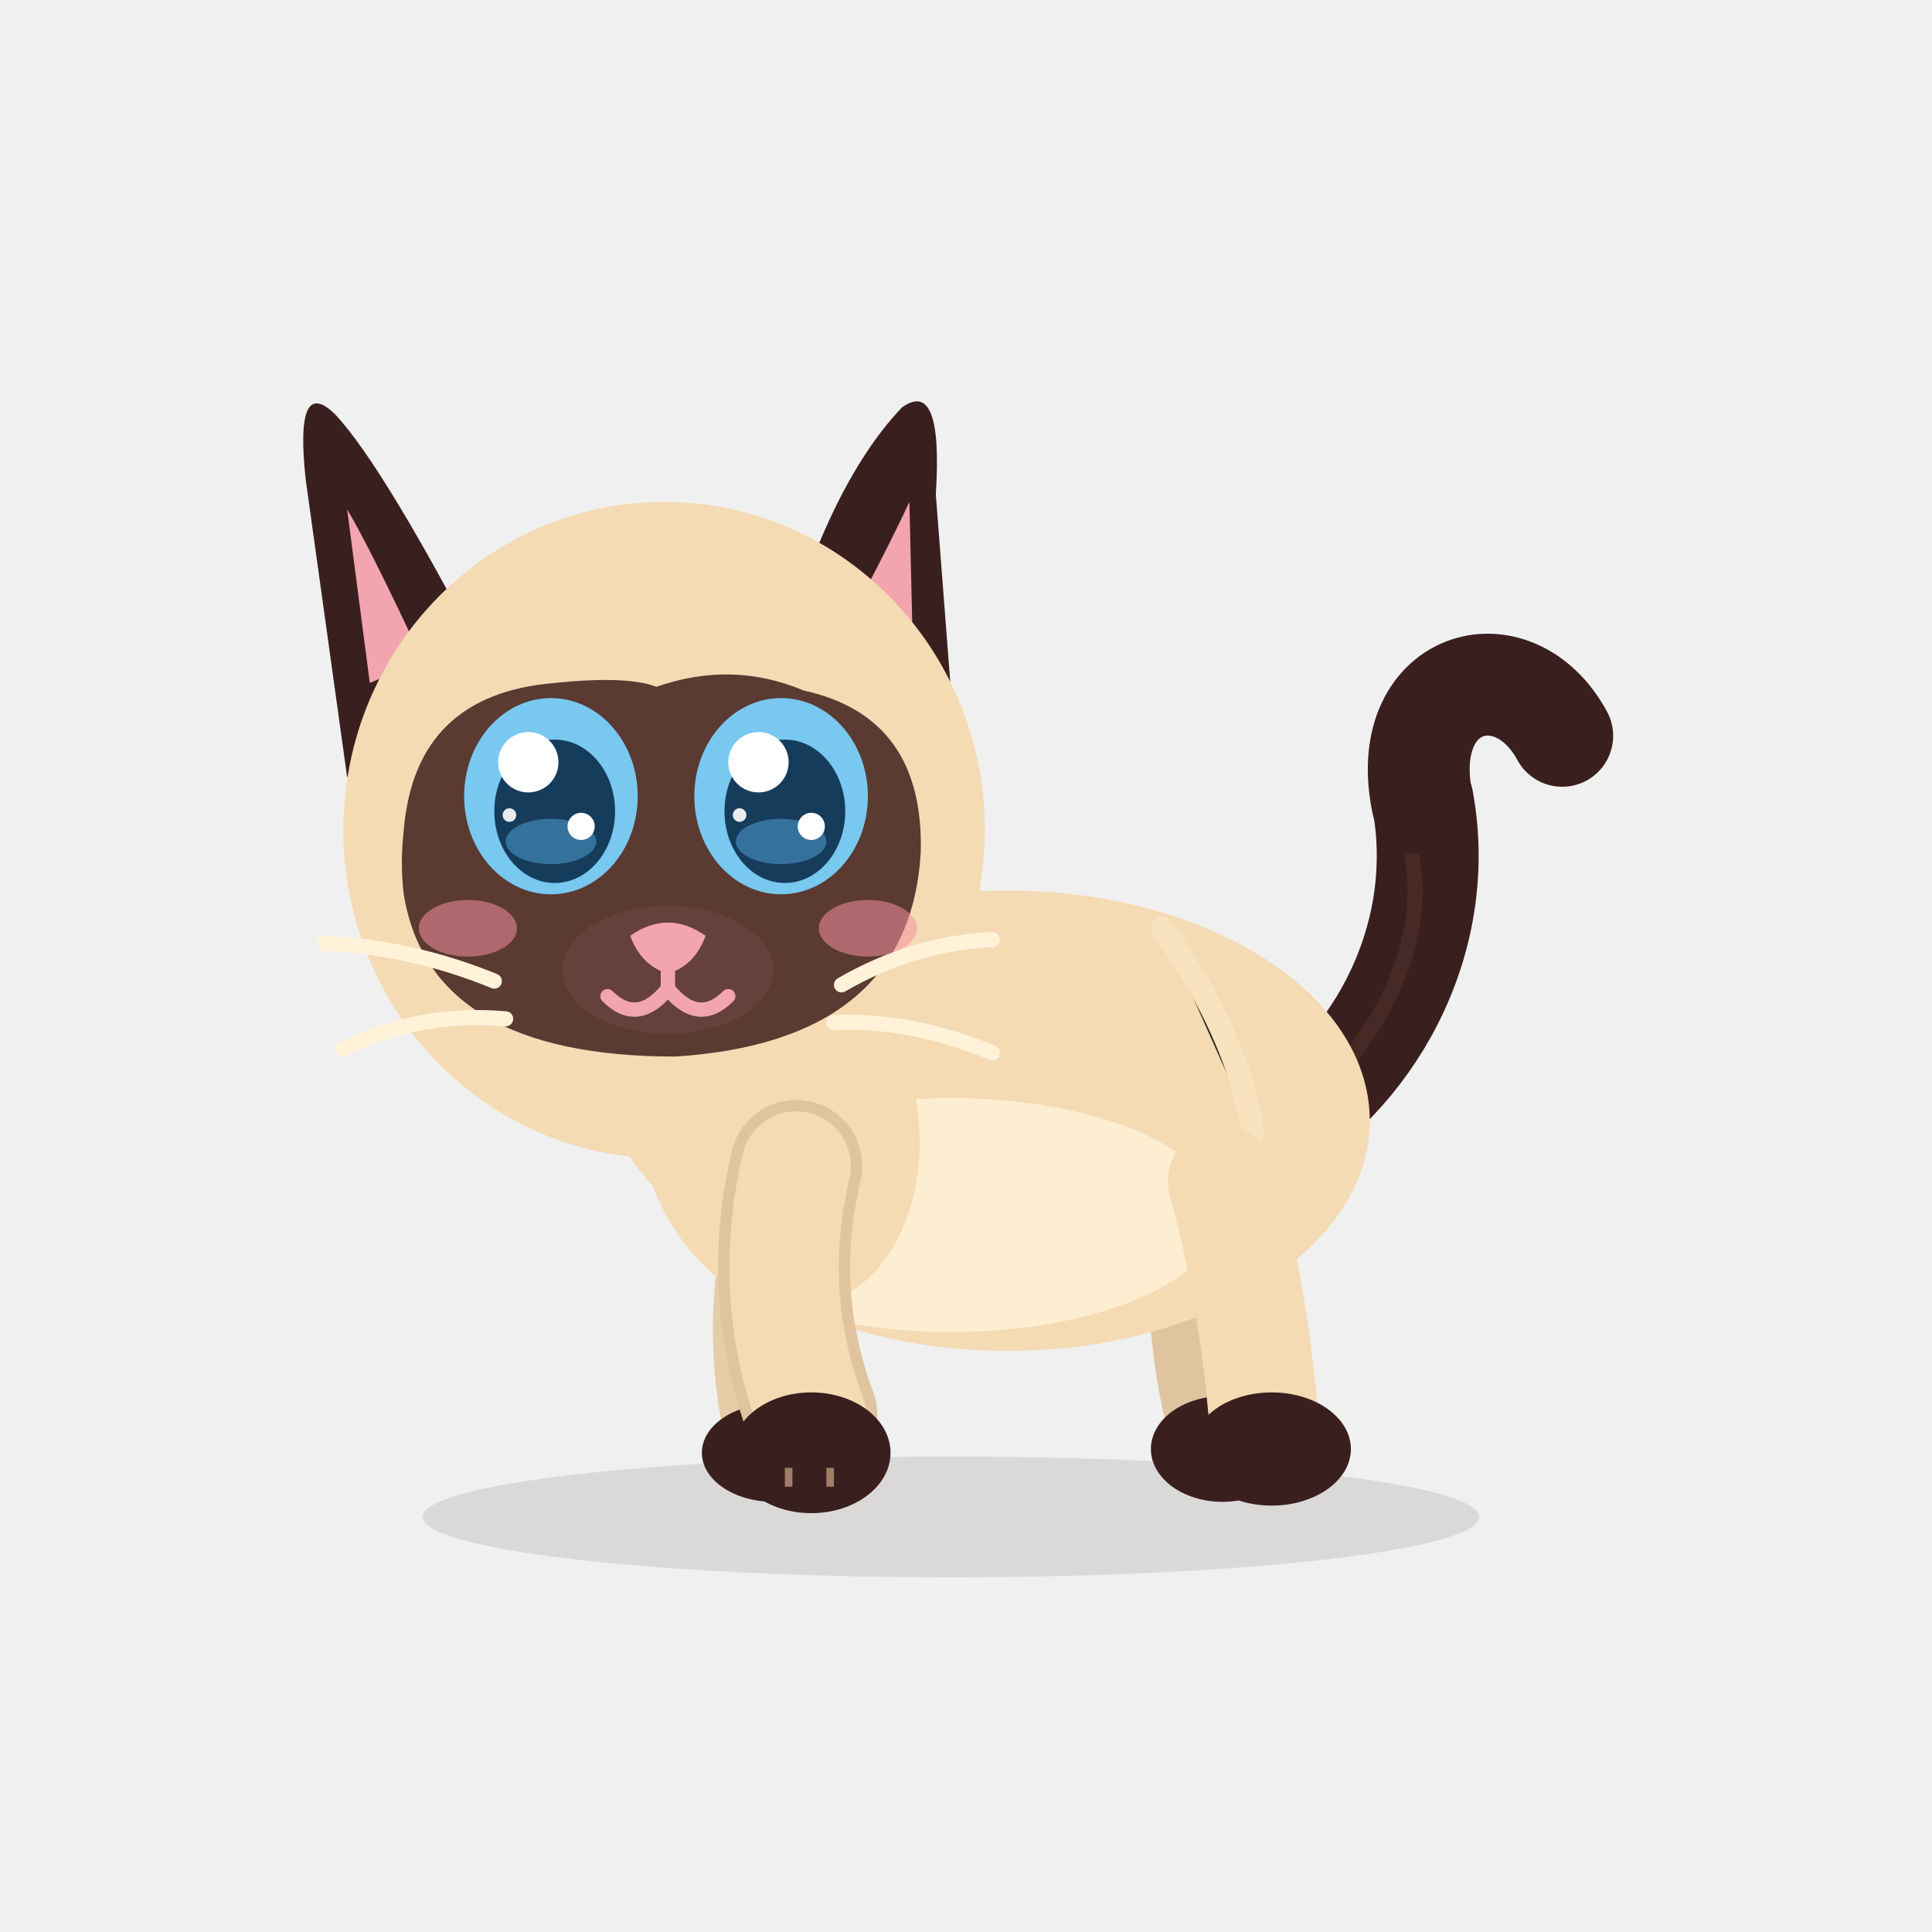
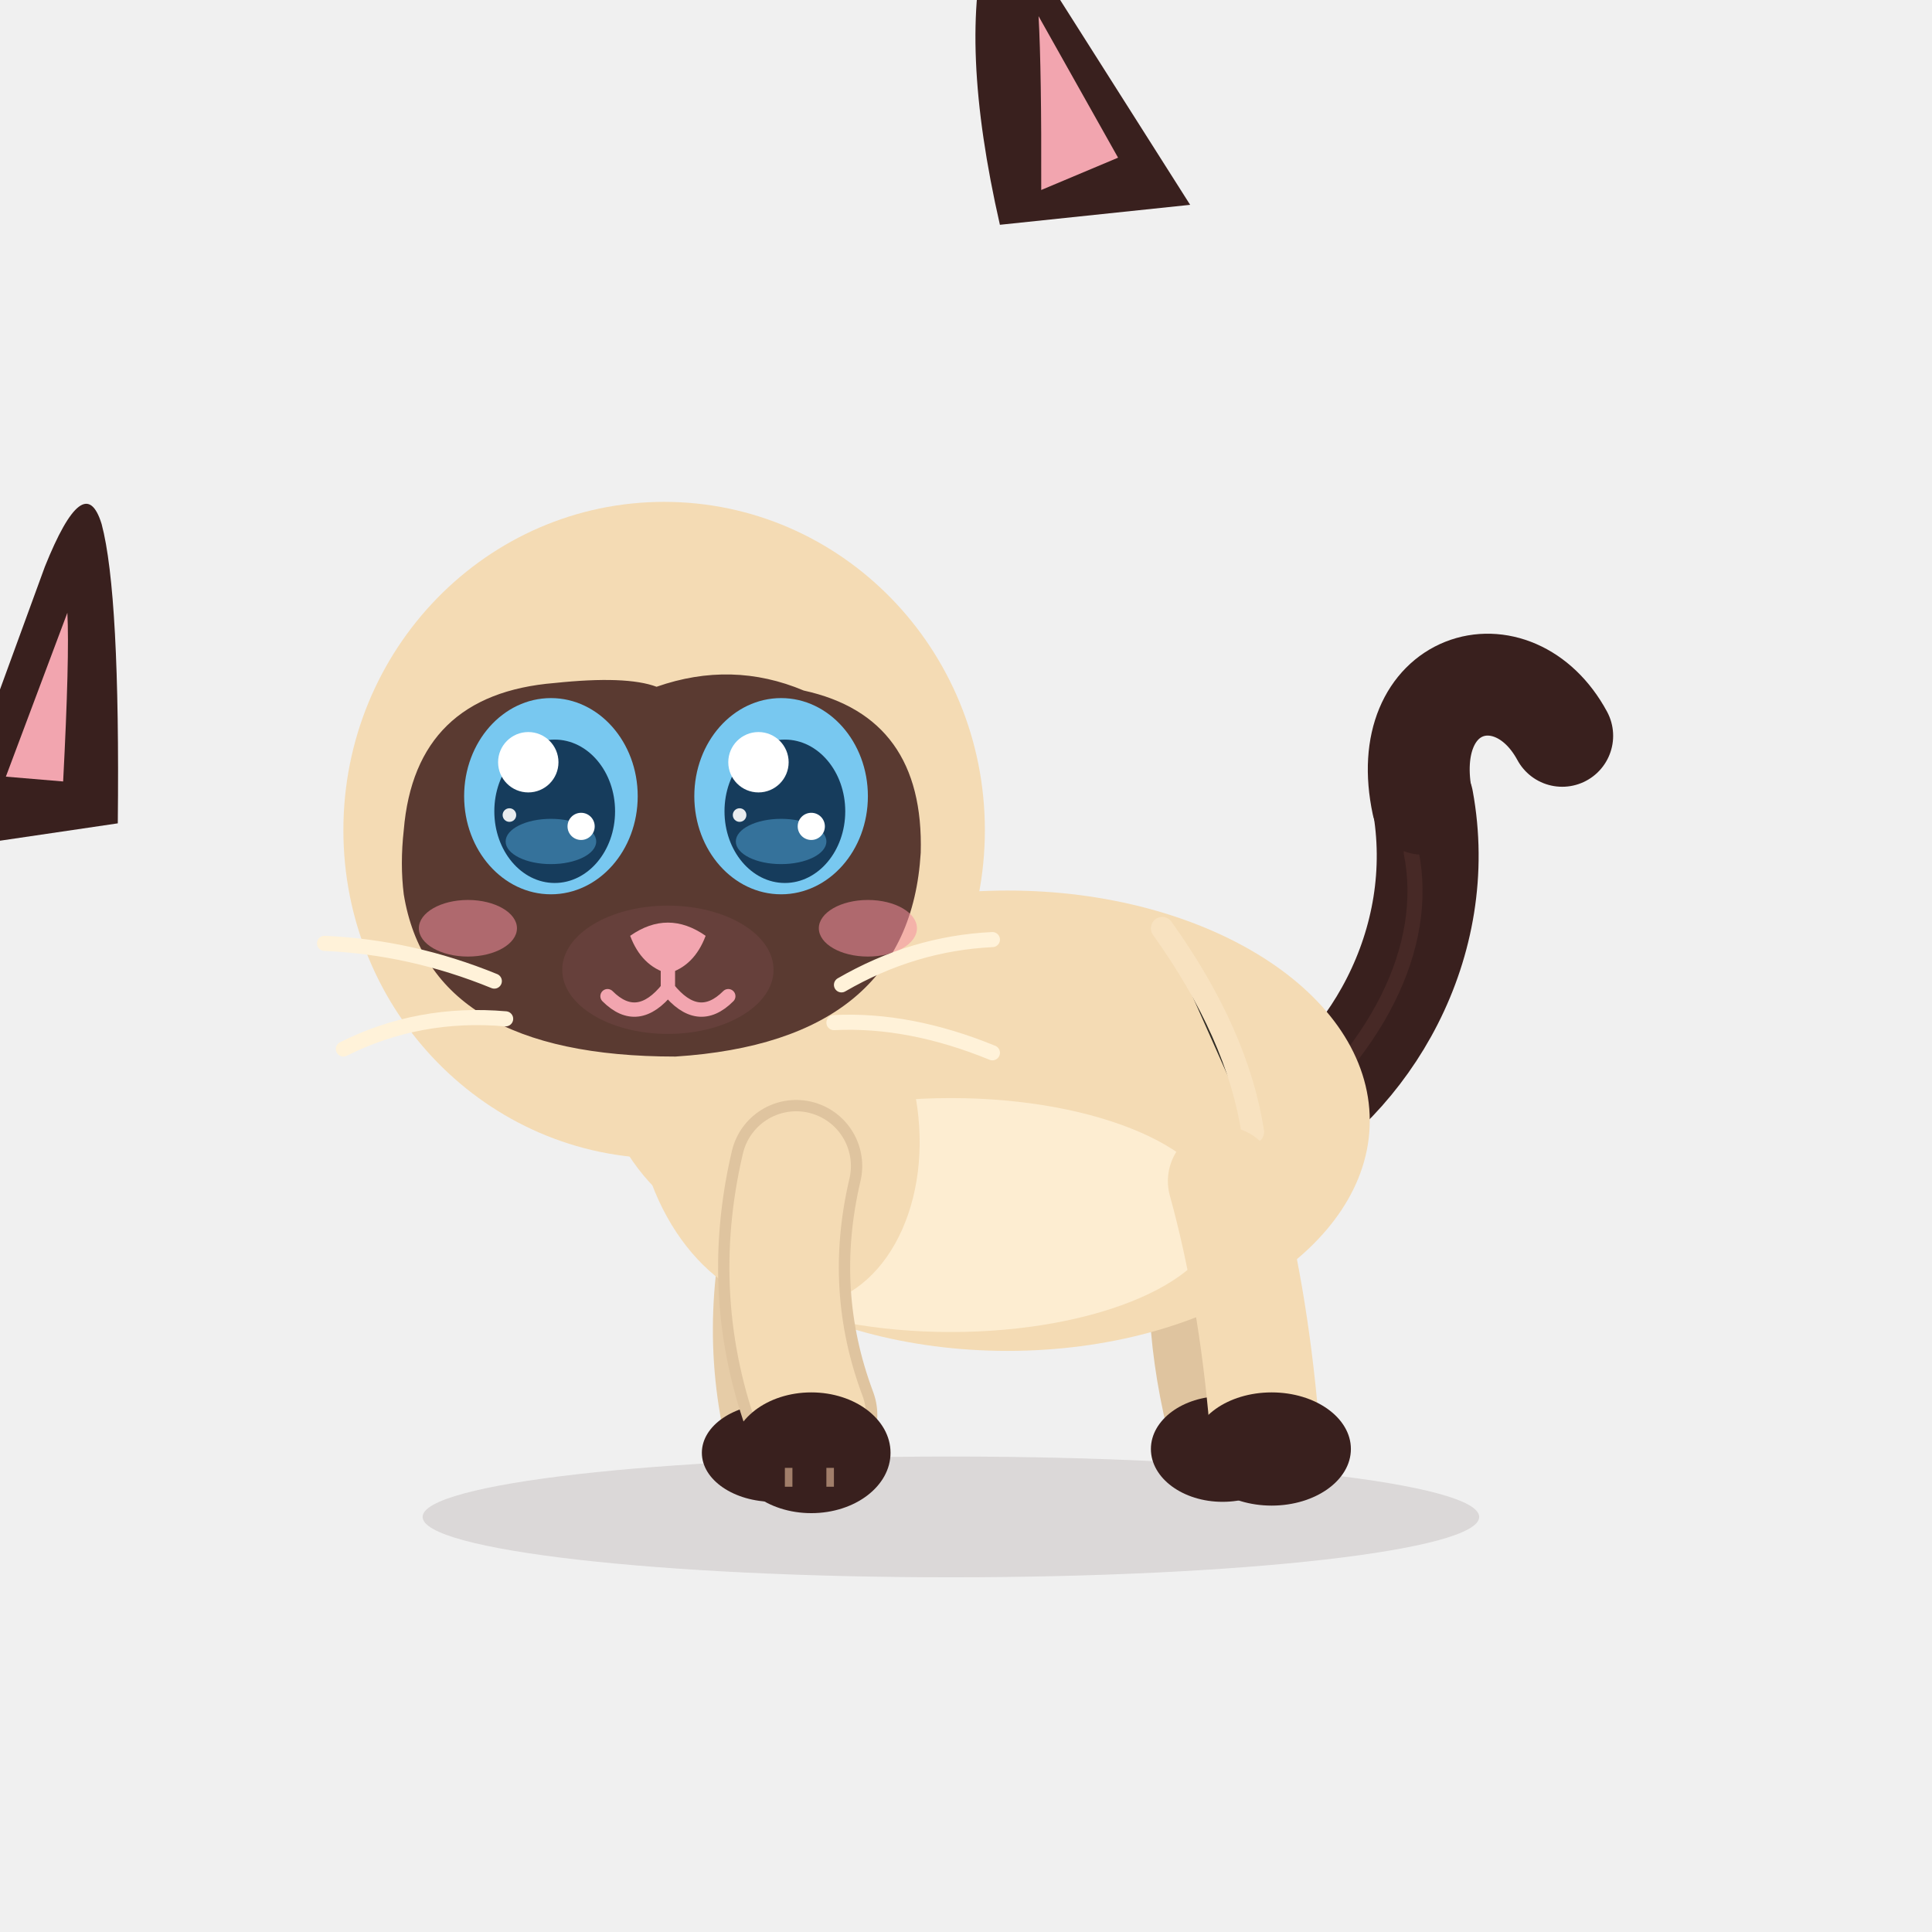
- <svg xmlns="http://www.w3.org/2000/svg" viewBox="0 0 512 512" width="512" height="512" role="img" aria-label="Azami · Court">
+ <svg xmlns="http://www.w3.org/2000/svg" viewBox="0 0 512 512" width="512" height="512" role="img" aria-label="Azami · Galop">
  <style>
*{animation-fill-mode:both}
#character{transform-box:view-box;transform-origin:255px 402px}#core{transform-box:view-box;transform-origin:268px 330px}#neck{transform-box:view-box;transform-origin:196px 300px}#head{transform-box:view-box;transform-origin:178px 290px}#ear-left{transform-box:view-box;transform-origin:112px 170px}#ear-right{transform-box:view-box;transform-origin:231px 170px}#tail{transform-box:view-box;transform-origin:339px 296px}#tail-tip{transform-box:view-box;transform-origin:377px 214px}#eye-l{transform-box:view-box;transform-origin:146px 211px}#eye-r{transform-box:view-box;transform-origin:207px 211px}#pupils-l{transform-box:view-box;transform-origin:146px 211px}#pupils-r{transform-box:view-box;transform-origin:207px 211px}#mouth-open{transform-box:view-box;transform-origin:177px 262px}#blush{transform-box:view-box;transform-origin:177px 245px}#whiskers{transform-box:view-box;transform-origin:177px 262px}#front-near{transform-box:view-box;transform-origin:211px 312px}#front-far{transform-box:view-box;transform-origin:210px 312px}#back-near{transform-box:view-box;transform-origin:324px 316px}#back-far{transform-box:view-box;transform-origin:320px 316px}
- #eyes-blink{opacity:0}#eyes-happy{opacity:0}#mouth-open{opacity:0}
+ #eyes-blink{opacity:0}#eyes-happy{opacity:0}#mouth-open{opacity:0}#ear-left{transform:translate(0px,0px) rotate(28deg) scale(1,1)}#ear-right{transform:translate(0px,0px) rotate(-28deg) scale(1,1)}

</style>
  <g id="ground-shadow">
    <ellipse cx="252" cy="402" rx="140" ry="16" fill="#39201E" opacity=".12" />
  </g>
  <g id="character">
    <g id="tail">
      <path d="M334 302 C363 286 384 250 377 212" stroke="#39201E" stroke-width="27" stroke-linecap="round" fill="none" />
      <path d="M336 302 C365 279 379 251 374 226" stroke="#6B403A" stroke-width="4" stroke-linecap="round" fill="none" opacity=".28" />
      <g id="tail-tip">
        <path d="M377 213 C370 180 401 171 414 195" stroke="#39201E" stroke-width="27" stroke-linecap="round" fill="none" />
      </g>
    </g>
    <g id="back-far">
      <path d="M320 313 Q314 343 322 376" stroke="#DFC49F" stroke-width="26" fill="none" stroke-linecap="round" />
      <ellipse cx="324" cy="384" rx="19" ry="14" fill="#39201E" />
    </g>
    <g id="front-far">
      <path d="M210 309 Q198 344 205 377" stroke="#E6CCA7" stroke-width="27" fill="none" stroke-linecap="round" />
      <ellipse cx="205" cy="385" rx="19" ry="13" fill="#39201E" />
    </g>
    <g id="core">
      <ellipse cx="267" cy="297" rx="96" ry="61" fill="#F4DBB4" />
      <ellipse cx="252" cy="322" rx="71" ry="31" fill="#FFF2D9" opacity=".78" />
      <ellipse cx="206" cy="296" rx="37" ry="51" transform="rotate(-12 206 296)" fill="#F4DBB4" />
      <path d="M308 246 Q328 274 332 300" stroke="#F9E4C3" stroke-width="6" opacity=".8" stroke-linecap="round" />
    </g>
    <g id="back-near">
      <path d="M324 313 Q332 342 335 377" stroke="#F4DBB4" stroke-width="29" fill="none" stroke-linecap="round" />
      <ellipse cx="337" cy="384" rx="21" ry="15" fill="#39201E" />
    </g>
    <g id="neck">
      <ellipse cx="196" cy="276" rx="39" ry="51" transform="rotate(-10 196 276)" fill="#F4DBB4" />
    </g>
    <g id="head">
      <g id="ear-left">
        <path d="M130 178 Q102 124 89 110 Q78 99 81 127 L92 206Z" fill="#39201E" />
        <path d="M112 175 Q98 145 92 135 L98 181Z" fill="#F2A5AF" />
      </g>
      <g id="ear-right">
        <path d="M206 177 Q219 129 239 108 Q250 100 248 131 L253 196Z" fill="#39201E" />
        <path d="M220 174 Q235 146 241 133 L242 176Z" fill="#F2A5AF" />
      </g>
      <ellipse cx="176" cy="220" rx="85" ry="87" fill="#F4DBB4" />
      <path d="M107 220 Q110 184 147 181 Q166 179 174 182 Q194 175 213 183 Q245 190 244 226 Q241 276 179 280 Q114 280 107 237 Q106 229 107 220Z" fill="#5A3A31" />
      <g id="blush">
        <ellipse cx="124" cy="246" rx="13" ry="7.5" fill="#F48FA0" opacity=".55" />
        <ellipse cx="230" cy="246" rx="13" ry="7.5" fill="#F48FA0" opacity=".55" />
      </g>
      <g id="eye-l">
        <g transform="translate(146 211)">
          <g id="pupils-l">
            <ellipse rx="23" ry="26" fill="#78C8F0" />
            <ellipse cx="1" cy="4" rx="16" ry="19" fill="#163C5C" />
            <ellipse cx="0" cy="12" rx="12" ry="6" fill="#4E9FCF" opacity=".55" />
            <circle cx="-6" cy="-9" r="8" fill="#FFFFFF" />
            <circle cx="8" cy="8" r="3.6" fill="#FFFFFF" />
            <circle cx="-11" cy="5" r="1.8" fill="#FFFFFF" opacity=".9" />
          </g>
        </g>
      </g>
      <g id="eye-r">
        <g transform="translate(207 211)">
          <g id="pupils-r">
            <ellipse rx="23" ry="26" fill="#78C8F0" />
            <ellipse cx="1" cy="4" rx="16" ry="19" fill="#163C5C" />
            <ellipse cx="0" cy="12" rx="12" ry="6" fill="#4E9FCF" opacity=".55" />
            <circle cx="-6" cy="-9" r="8" fill="#FFFFFF" />
            <circle cx="8" cy="8" r="3.6" fill="#FFFFFF" />
            <circle cx="-11" cy="5" r="1.8" fill="#FFFFFF" opacity=".9" />
          </g>
        </g>
      </g>
      <g id="eyes-blink">
        <path d="M126 213 Q146 219 166 213 M187 213 Q207 219 228 213" stroke="#FFF2D9" stroke-width="7" stroke-linecap="round" fill="none" />
      </g>
      <g id="eyes-happy">
        <path d="M127 218 Q146 194 165 218 M188 218 Q207 194 226 218" stroke="#FFF2D9" stroke-width="7.5" stroke-linecap="round" fill="none" />
      </g>
      <ellipse cx="177" cy="257" rx="28" ry="17" fill="#66403B" />
      <path d="M167 248 Q177 241 187 248 Q184 256 177 258 Q170 256 167 248Z" fill="#F2A5AF" />
      <g id="mouth-smile" stroke="#F2A5AF" stroke-width="3.8" stroke-linecap="round" fill="none">
        <path d="M177 257 V262 M177 262 Q169 272 161 264 M177 262 Q185 272 193 264" />
      </g>
      <g id="mouth-open">
        <ellipse cx="177" cy="268" rx="11" ry="13" fill="#8F4357" />
        <path d="M170 274 Q177 266 184 274 Q177 281 170 274Z" fill="#F6A2B0" />
      </g>
      <g id="whiskers" stroke="#FFF2D9" stroke-width="4" stroke-linecap="round" fill="none">
        <path d="M131 260 Q109 251 86 250 M134 270 Q111 268 91 278 M223 261 Q242 250 263 249 M221 271 Q241 270 263 279" />
      </g>
    </g>
    <g id="front-near">
      <path d="M211 309 Q203 343 215 375" stroke="#DFC49F" stroke-width="35" fill="none" stroke-linecap="round" />
      <path d="M211 309 Q203 343 215 375" stroke="#F4DBB4" stroke-width="29" fill="none" stroke-linecap="round" />
      <ellipse cx="215" cy="385" rx="21" ry="16" fill="#39201E" />
      <path d="M209 389 L209 394 M220 389 L220 394" stroke="#F2C8A5" stroke-width="2" opacity=".56" />
    </g>
  </g>
</svg>
